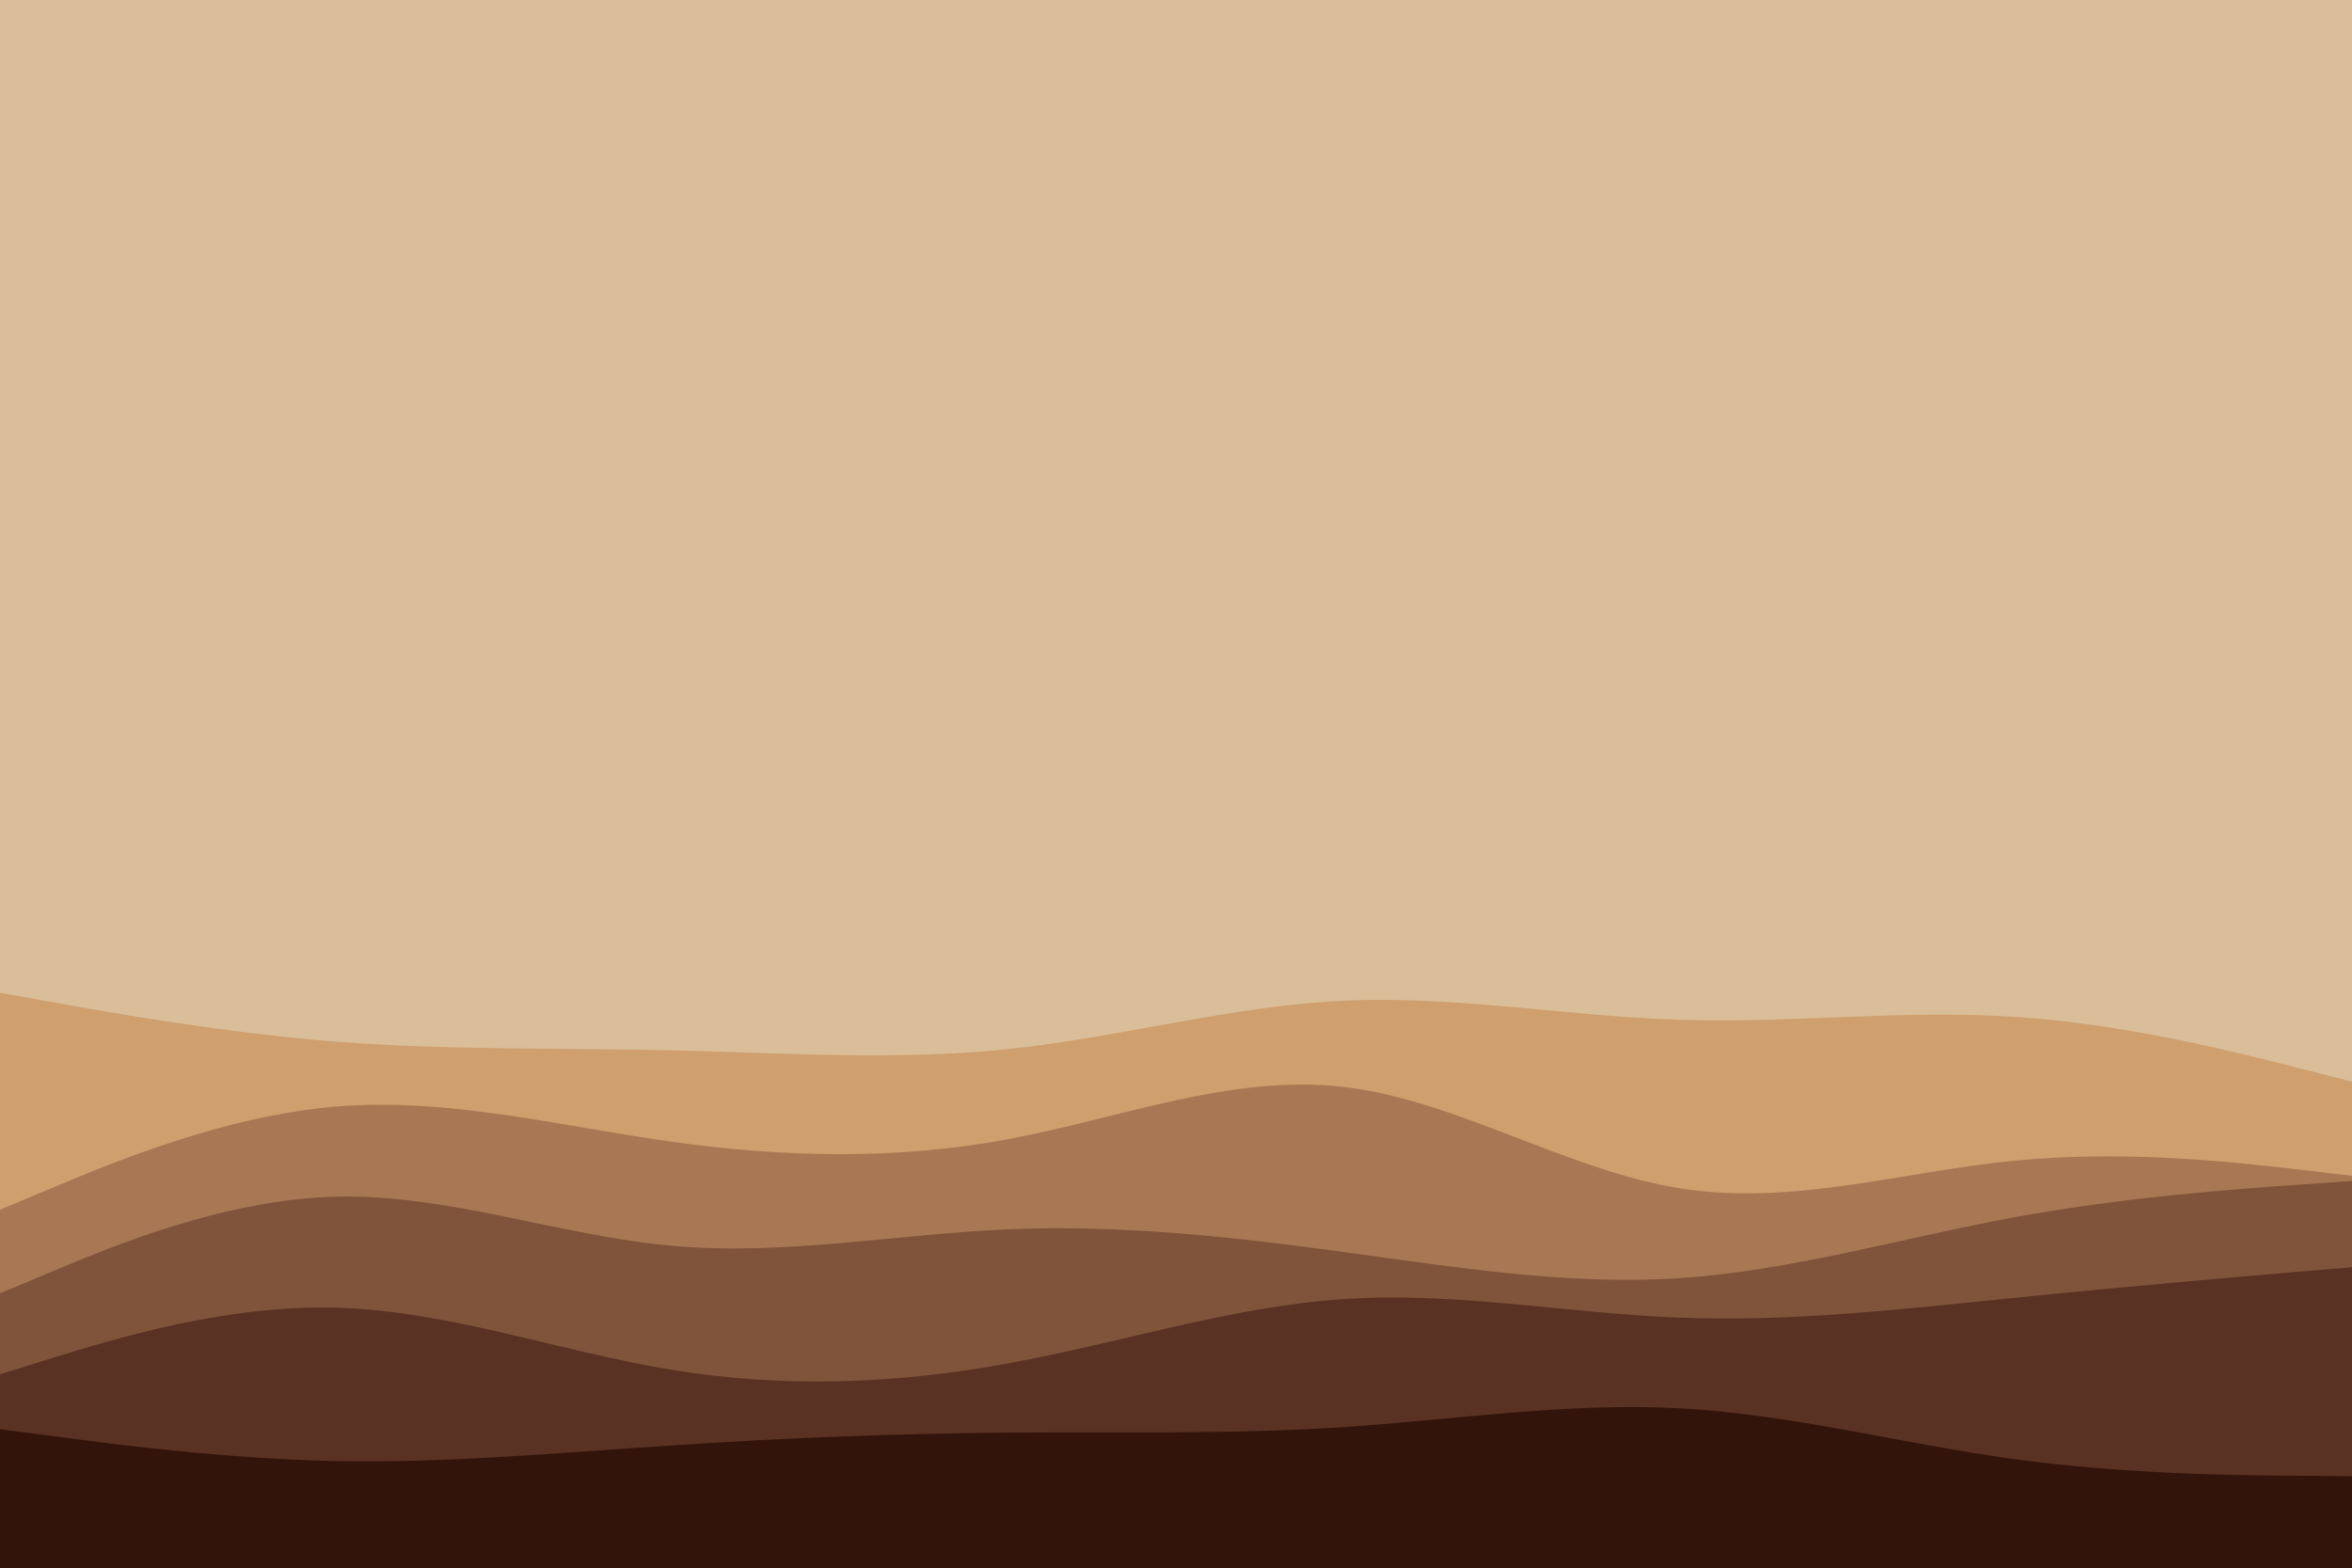
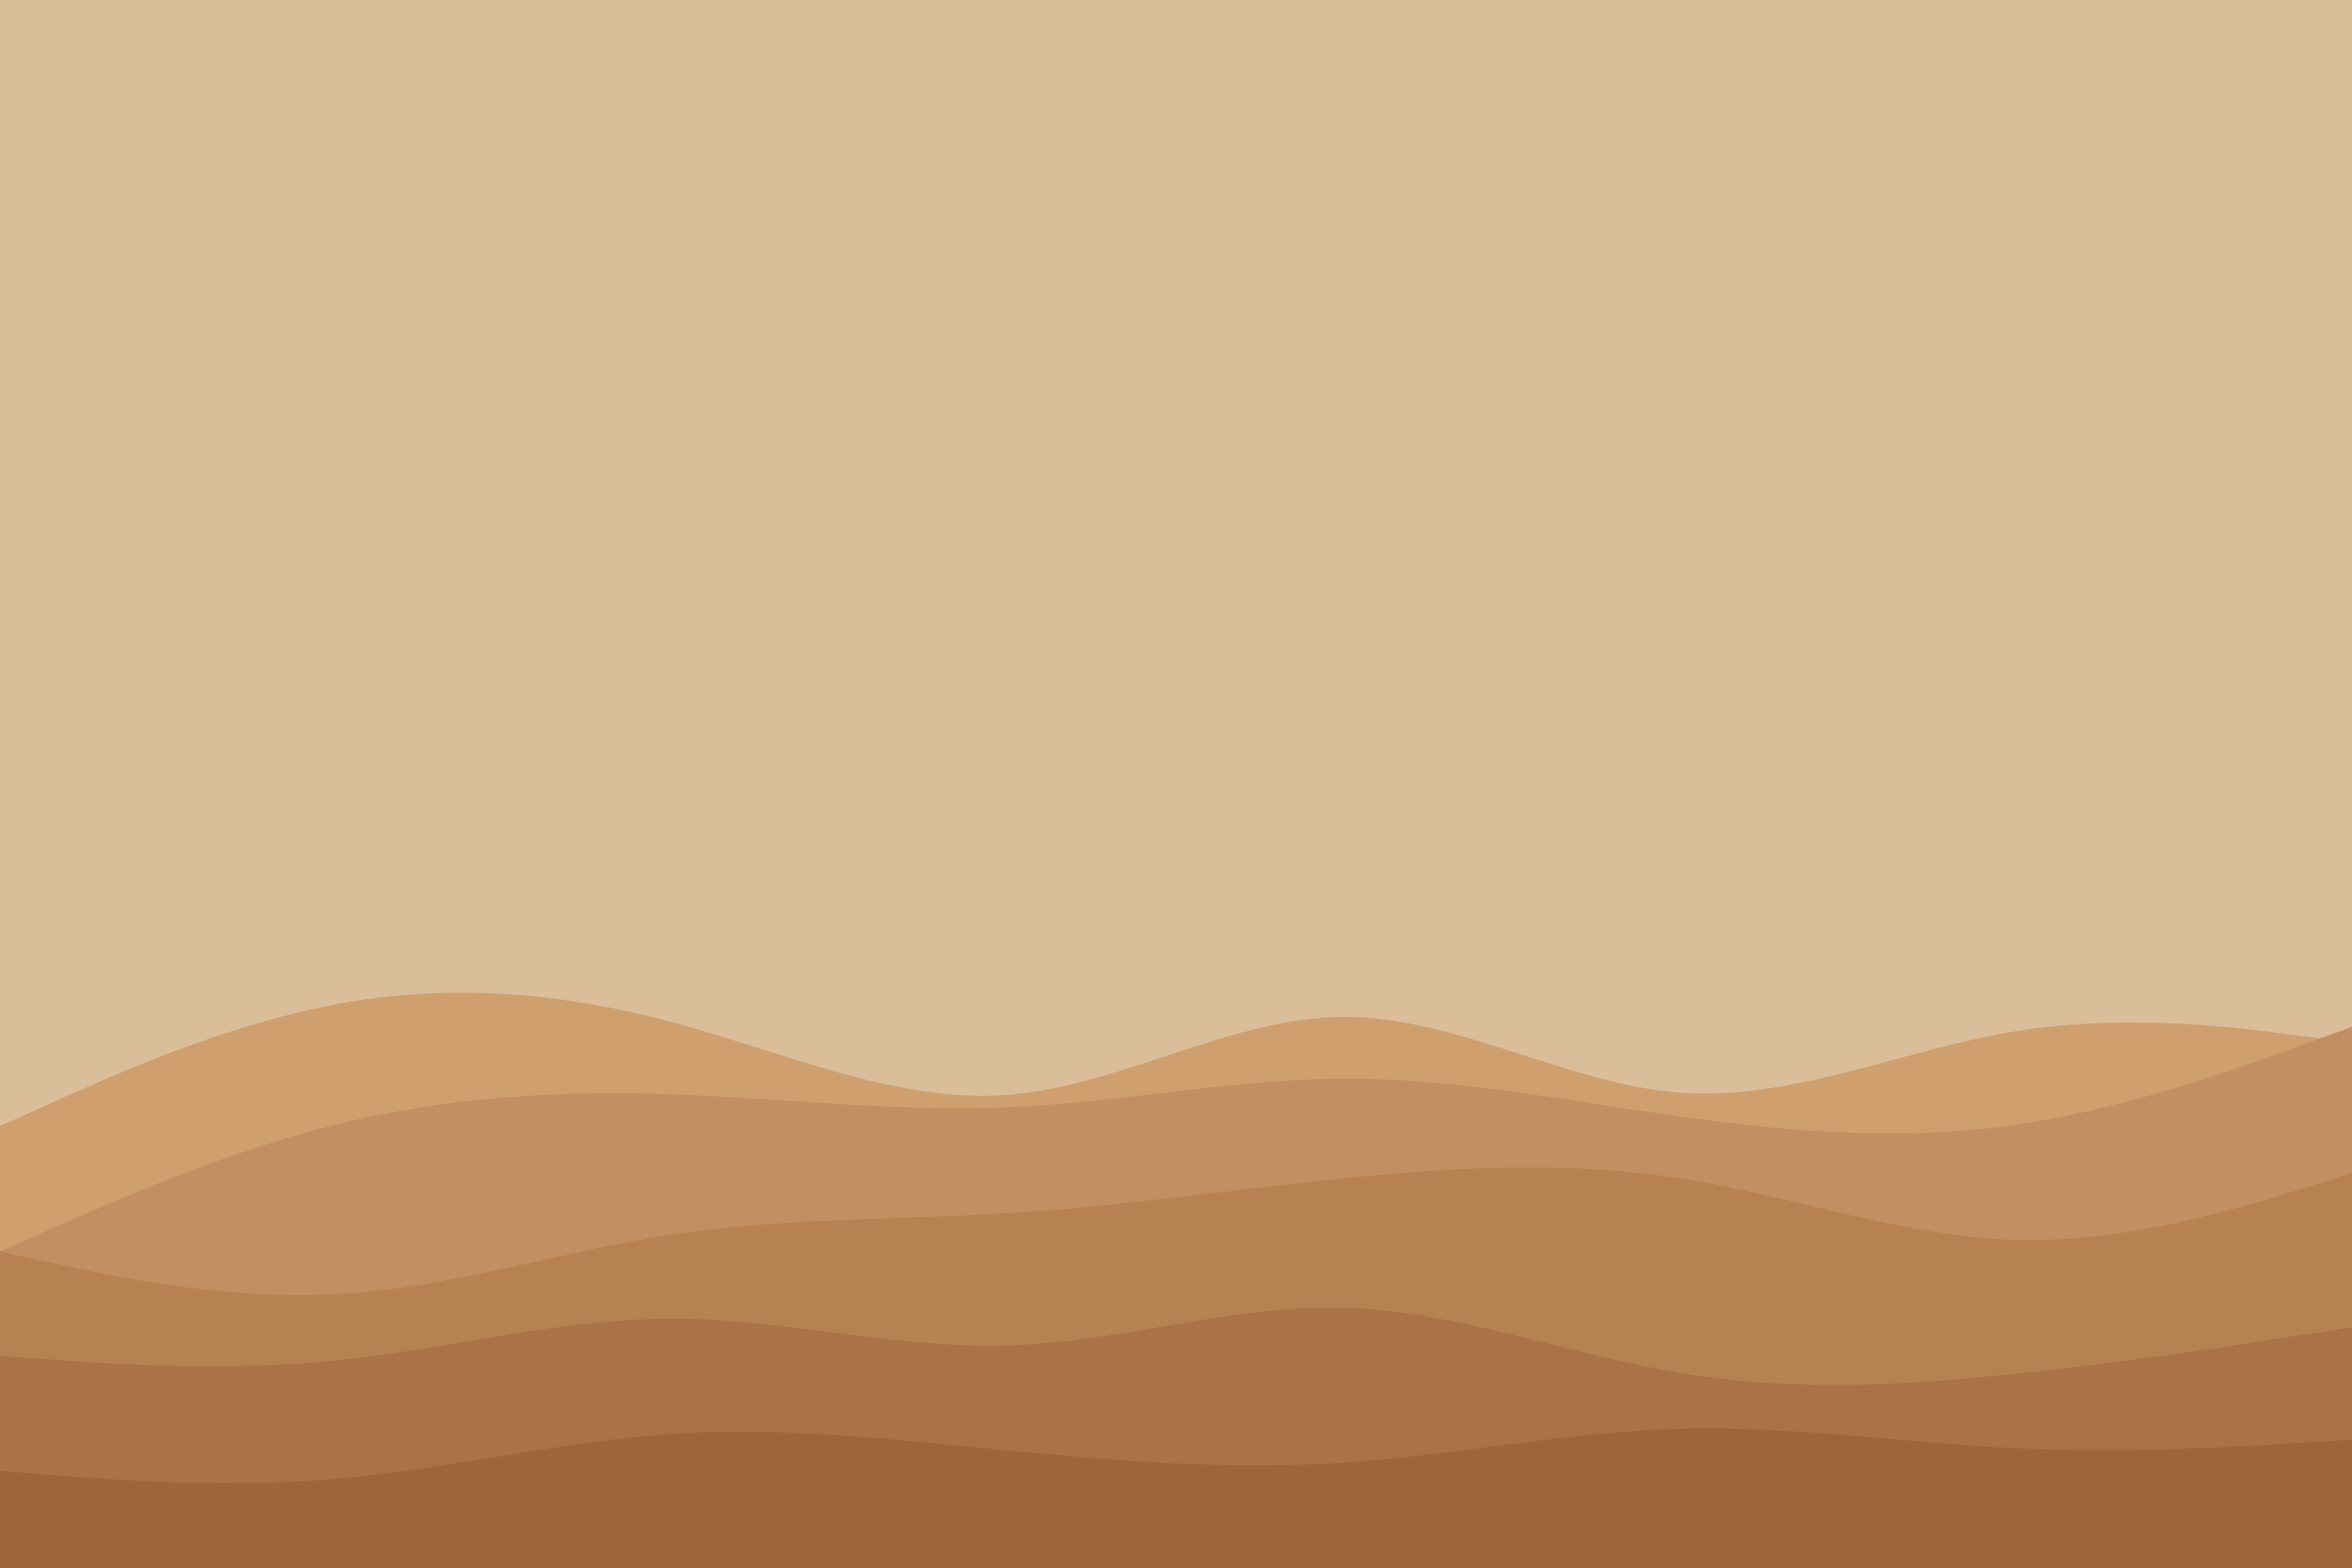
<svg xmlns="http://www.w3.org/2000/svg" id="visual" viewBox="0 0 900 600" width="900" height="600" version="1.1">
-   <rect x="0" y="0" width="900" height="600" fill="#dabe99" />
-   <path d="M0 380L21.5 383.8C43 387.7 86 395.3 128.8 398.7C171.7 402 214.3 401 257.2 402C300 403 343 406 385.8 401.5C428.7 397 471.3 385 514.2 383C557 381 600 389 642.8 390.3C685.7 391.7 728.3 386.3 771.2 389.2C814 392 857 403 878.5 408.5L900 414L900 601L878.5 601C857 601 814 601 771.2 601C728.3 601 685.7 601 642.8 601C600 601 557 601 514.2 601C471.3 601 428.7 601 385.8 601C343 601 300 601 257.2 601C214.3 601 171.7 601 128.8 601C86 601 43 601 21.5 601L0 601Z" fill="#cf9f6e" />
-   <path d="M0 463L21.5 454C43 445 86 427 128.8 423.5C171.7 420 214.3 431 257.2 437C300 443 343 444 385.8 436C428.7 428 471.3 411 514.2 416C557 421 600 448 642.8 454.8C685.7 461.7 728.3 448.3 771.2 444.2C814 440 857 445 878.5 447.5L900 450L900 601L878.5 601C857 601 814 601 771.2 601C728.3 601 685.7 601 642.8 601C600 601 557 601 514.2 601C471.3 601 428.7 601 385.8 601C343 601 300 601 257.2 601C214.3 601 171.7 601 128.8 601C86 601 43 601 21.5 601L0 601Z" fill="#a87854" />
-   <path d="M0 495L21.5 486C43 477 86 459 128.8 458C171.7 457 214.3 473 257.2 476.8C300 480.7 343 472.3 385.8 470.5C428.7 468.7 471.3 473.3 514.2 479.2C557 485 600 492 642.8 489.2C685.7 486.3 728.3 473.7 771.2 465.8C814 458 857 455 878.5 453.5L900 452L900 601L878.5 601C857 601 814 601 771.2 601C728.3 601 685.7 601 642.8 601C600 601 557 601 514.2 601C471.3 601 428.7 601 385.8 601C343 601 300 601 257.2 601C214.3 601 171.7 601 128.8 601C86 601 43 601 21.5 601L0 601Z" fill="#80543b" />
-   <path d="M0 526L21.5 519.3C43 512.7 86 499.3 128.8 500.5C171.7 501.7 214.3 517.3 257.2 524.3C300 531.3 343 529.7 385.8 521.8C428.7 514 471.3 500 514.2 497.2C557 494.3 600 502.7 642.8 504.3C685.7 506 728.3 501 771.2 496.7C814 492.3 857 488.7 878.5 486.8L900 485L900 601L878.5 601C857 601 814 601 771.2 601C728.3 601 685.7 601 642.8 601C600 601 557 601 514.2 601C471.3 601 428.7 601 385.8 601C343 601 300 601 257.2 601C214.3 601 171.7 601 128.8 601C86 601 43 601 21.5 601L0 601Z" fill="#593223" />
-   <path d="M0 547L21.5 549.8C43 552.7 86 558.3 128.8 559.2C171.7 560 214.3 556 257.2 553.2C300 550.3 343 548.7 385.8 548.3C428.7 548 471.3 549 514.2 546.2C557 543.3 600 536.7 642.8 539C685.7 541.3 728.3 552.7 771.2 558.5C814 564.3 857 564.7 878.5 564.8L900 565L900 601L878.5 601C857 601 814 601 771.2 601C728.3 601 685.7 601 642.8 601C600 601 557 601 514.2 601C471.3 601 428.7 601 385.8 601C343 601 300 601 257.2 601C214.3 601 171.7 601 128.8 601C86 601 43 601 21.5 601L0 601Z" fill="#33140a" />
+   <rect x="0" y="0" width="900" height="600" fill="#DABE99" />
+   <path d="M0 431L21.5 421.3C43 411.7 86 392.3 128.8 384.3C171.7 376.3 214.3 379.7 257.2 391.2C300 402.7 343 422.3 385.8 419C428.7 415.7 471.3 389.3 514.2 389.2C557 389 600 415 642.8 418.2C685.7 421.3 728.3 401.7 771.2 394.7C814 387.7 857 393.3 878.5 396.2L900 399L900 601L878.5 601C857 601 814 601 771.2 601C728.3 601 685.7 601 642.8 601C600 601 557 601 514.2 601C471.3 601 428.7 601 385.8 601C343 601 300 601 257.2 601C214.3 601 171.7 601 128.8 601C86 601 43 601 21.5 601L0 601Z" fill="#cf9f6e" />
+   <path d="M0 479L21.5 469.5C43 460 86 441 128.8 430.3C171.7 419.7 214.3 417.3 257.2 418.8C300 420.3 343 425.7 385.8 423.8C428.7 422 471.3 413 514.2 412.8C557 412.7 600 421.3 642.8 427.3C685.7 433.3 728.3 436.7 771.2 430.5C814 424.3 857 408.7 878.5 400.8L900 393L900 601L878.5 601C857 601 814 601 771.2 601C728.3 601 685.7 601 642.8 601C600 601 557 601 514.2 601C471.3 601 428.7 601 385.8 601C343 601 300 601 257.2 601C214.3 601 171.7 601 128.8 601C86 601 43 601 21.5 601L0 601Z" fill="#c29060" />
+   <path d="M0 479L21.5 483.7C43 488.3 86 497.7 128.8 495.3C171.7 493 214.3 479 257.2 472.5C300 466 343 467 385.8 464.3C428.7 461.7 471.3 455.3 514.2 451C557 446.7 600 444.3 642.8 451C685.7 457.7 728.3 473.3 771.2 474.5C814 475.7 857 462.3 878.5 455.7L900 449L900 601L878.5 601C857 601 814 601 771.2 601C728.3 601 685.7 601 642.8 601C600 601 557 601 514.2 601C471.3 601 428.7 601 385.8 601C343 601 300 601 257.2 601C214.3 601 171.7 601 128.8 601C86 601 43 601 21.5 601L0 601Z" fill="#b68252" />
+   <path d="M0 519L21.5 520.5C43 522 86 525 128.8 520.7C171.7 516.3 214.3 504.7 257.2 504.7C300 504.7 343 516.3 385.8 515C428.7 513.7 471.3 499.3 514.2 500.5C557 501.7 600 518.3 642.8 525.5C685.7 532.7 728.3 530.3 771.2 525.8C814 521.3 857 514.7 878.5 511.3L900 508L900 601L878.5 601C857 601 814 601 771.2 601C728.3 601 685.7 601 642.8 601C600 601 557 601 514.2 601C471.3 601 428.7 601 385.8 601C343 601 300 601 257.2 601C214.3 601 171.7 601 128.8 601C86 601 43 601 21.5 601L0 601Z" fill="#a97345" />
+   <path d="M0 563L21.5 564.7C43 566.3 86 569.7 128.8 566C171.7 562.3 214.3 551.7 257.2 548.8C300 546 343 551 385.8 555.2C428.7 559.3 471.3 562.7 514.2 559.8C557 557 600 548 642.8 546.8C685.7 545.7 728.3 552.3 771.2 554.3C814 556.3 857 553.7 878.5 552.3L900 551L900 601L878.5 601C857 601 814 601 771.2 601C728.3 601 685.7 601 642.8 601C600 601 557 601 514.2 601C471.3 601 428.7 601 385.8 601C343 601 300 601 257.2 601C214.3 601 171.7 601 128.8 601C86 601 43 601 21.5 601L0 601Z" fill="#9d6538" />
</svg>
